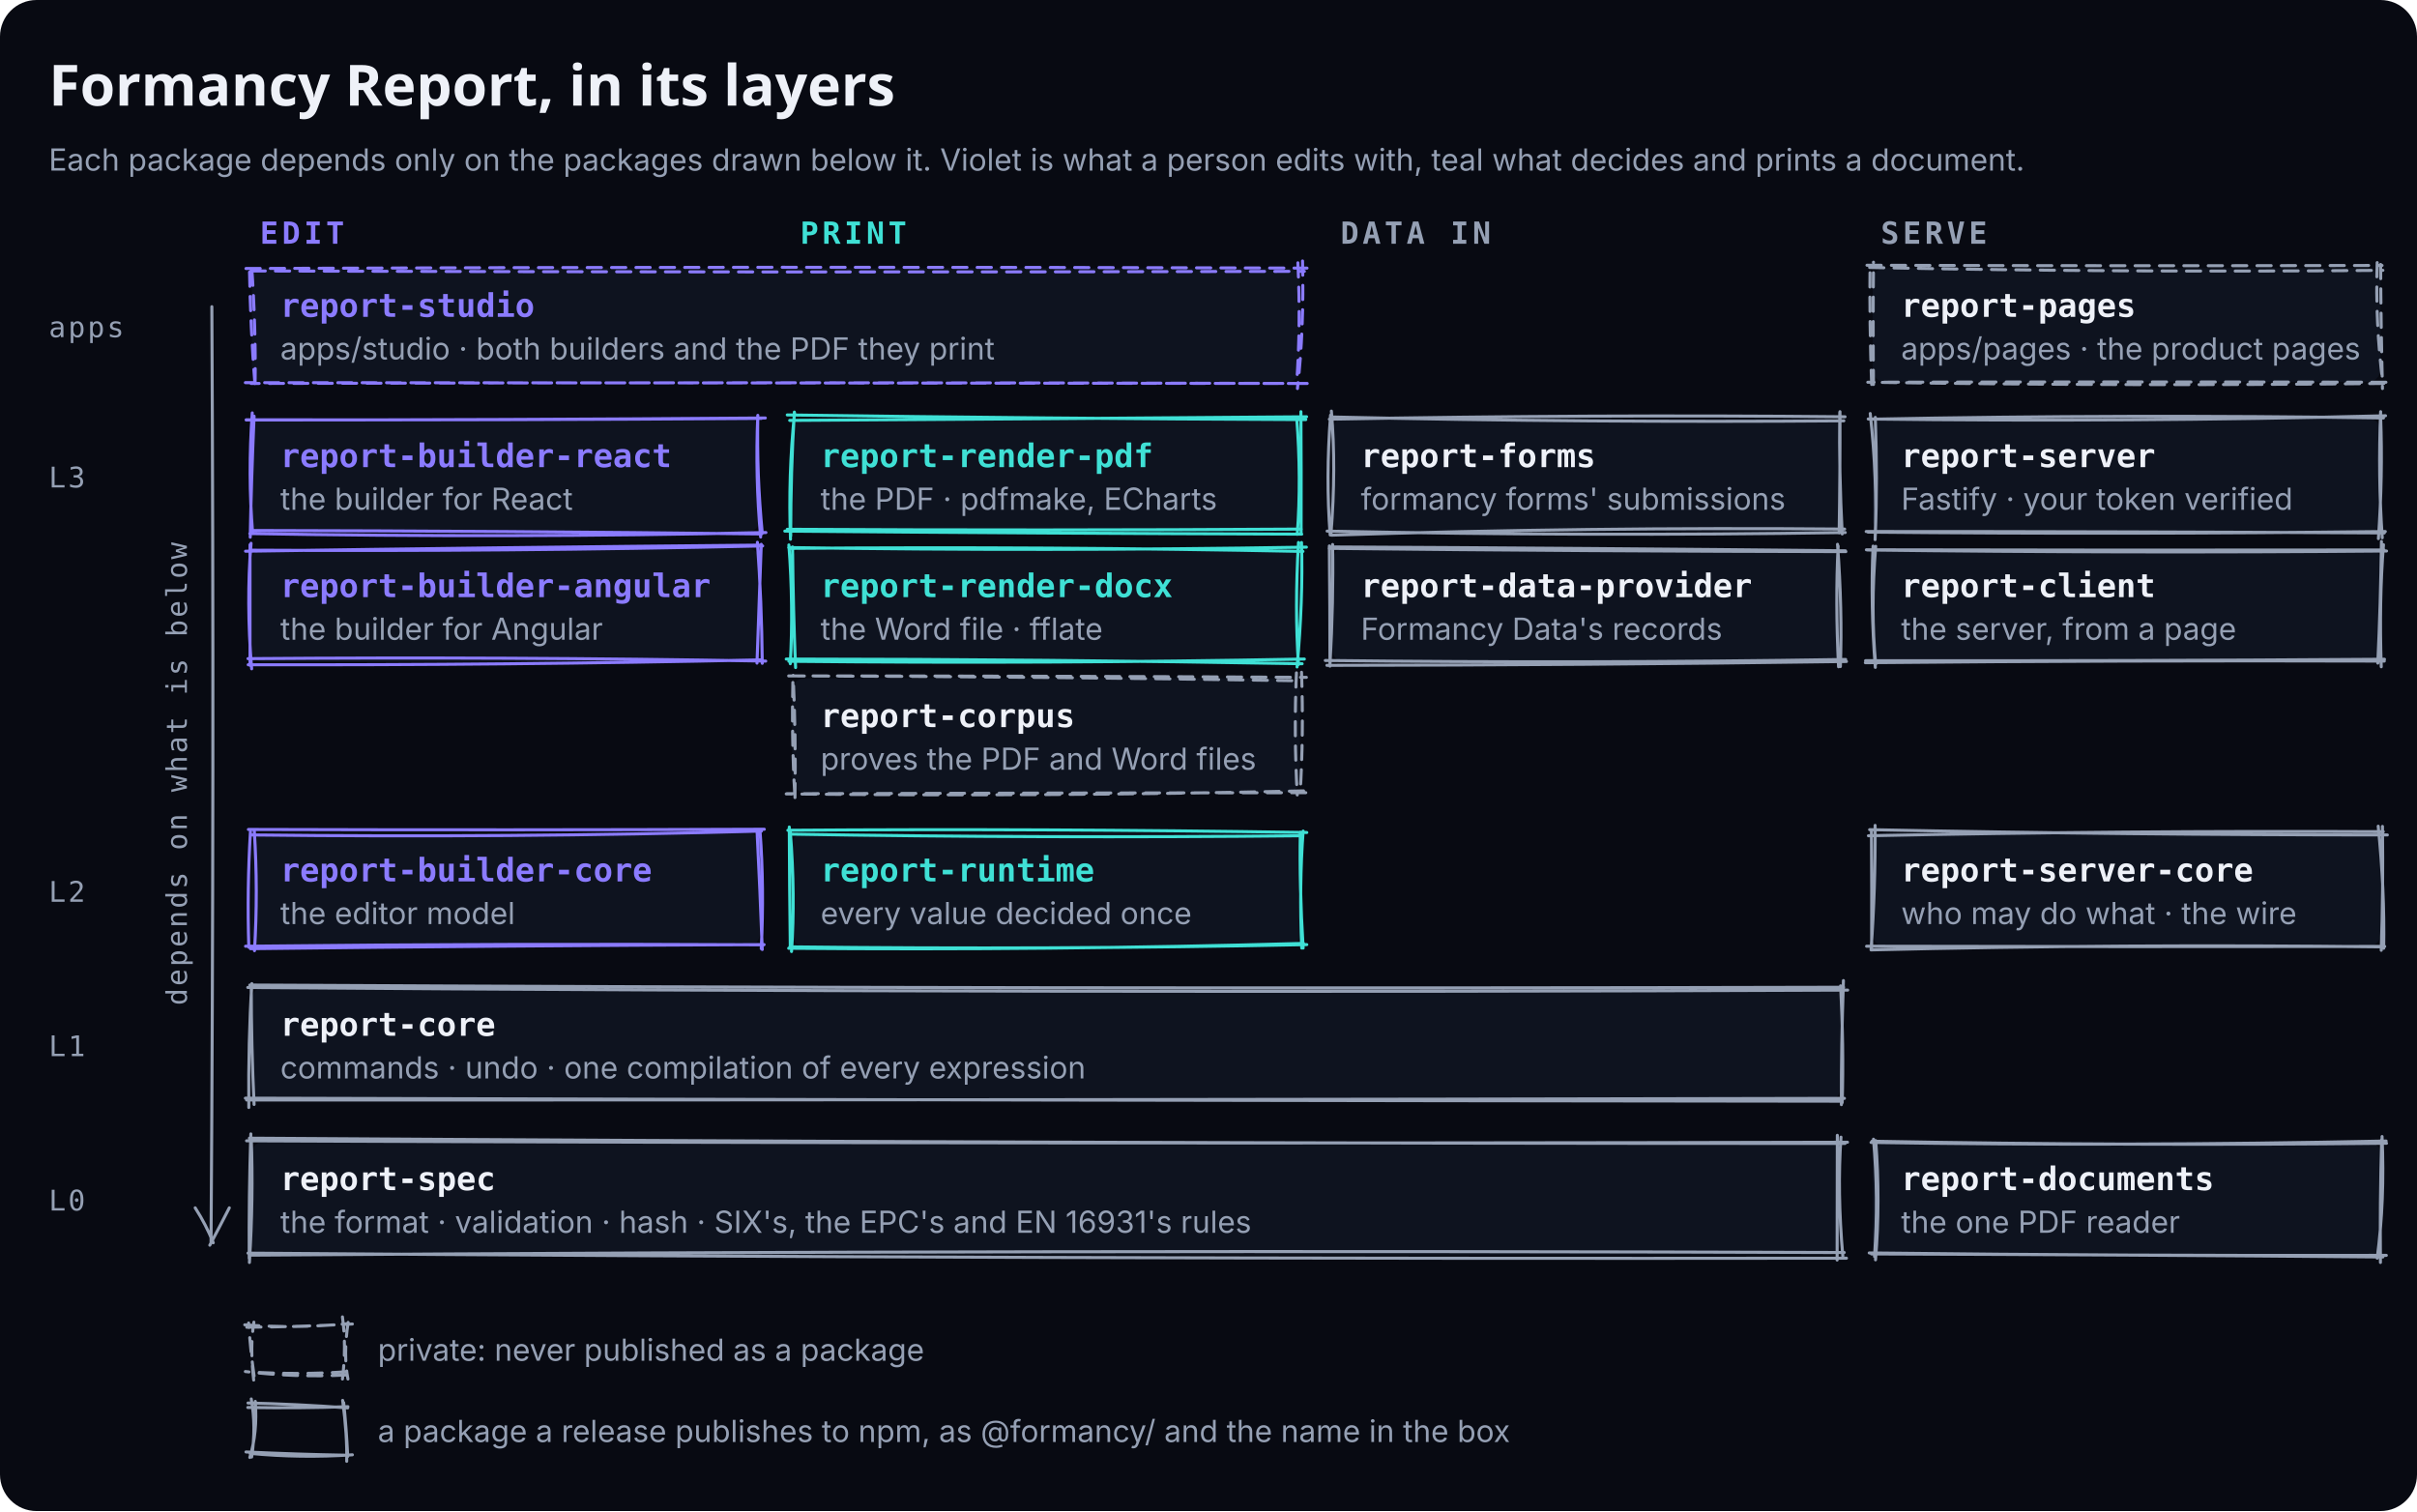
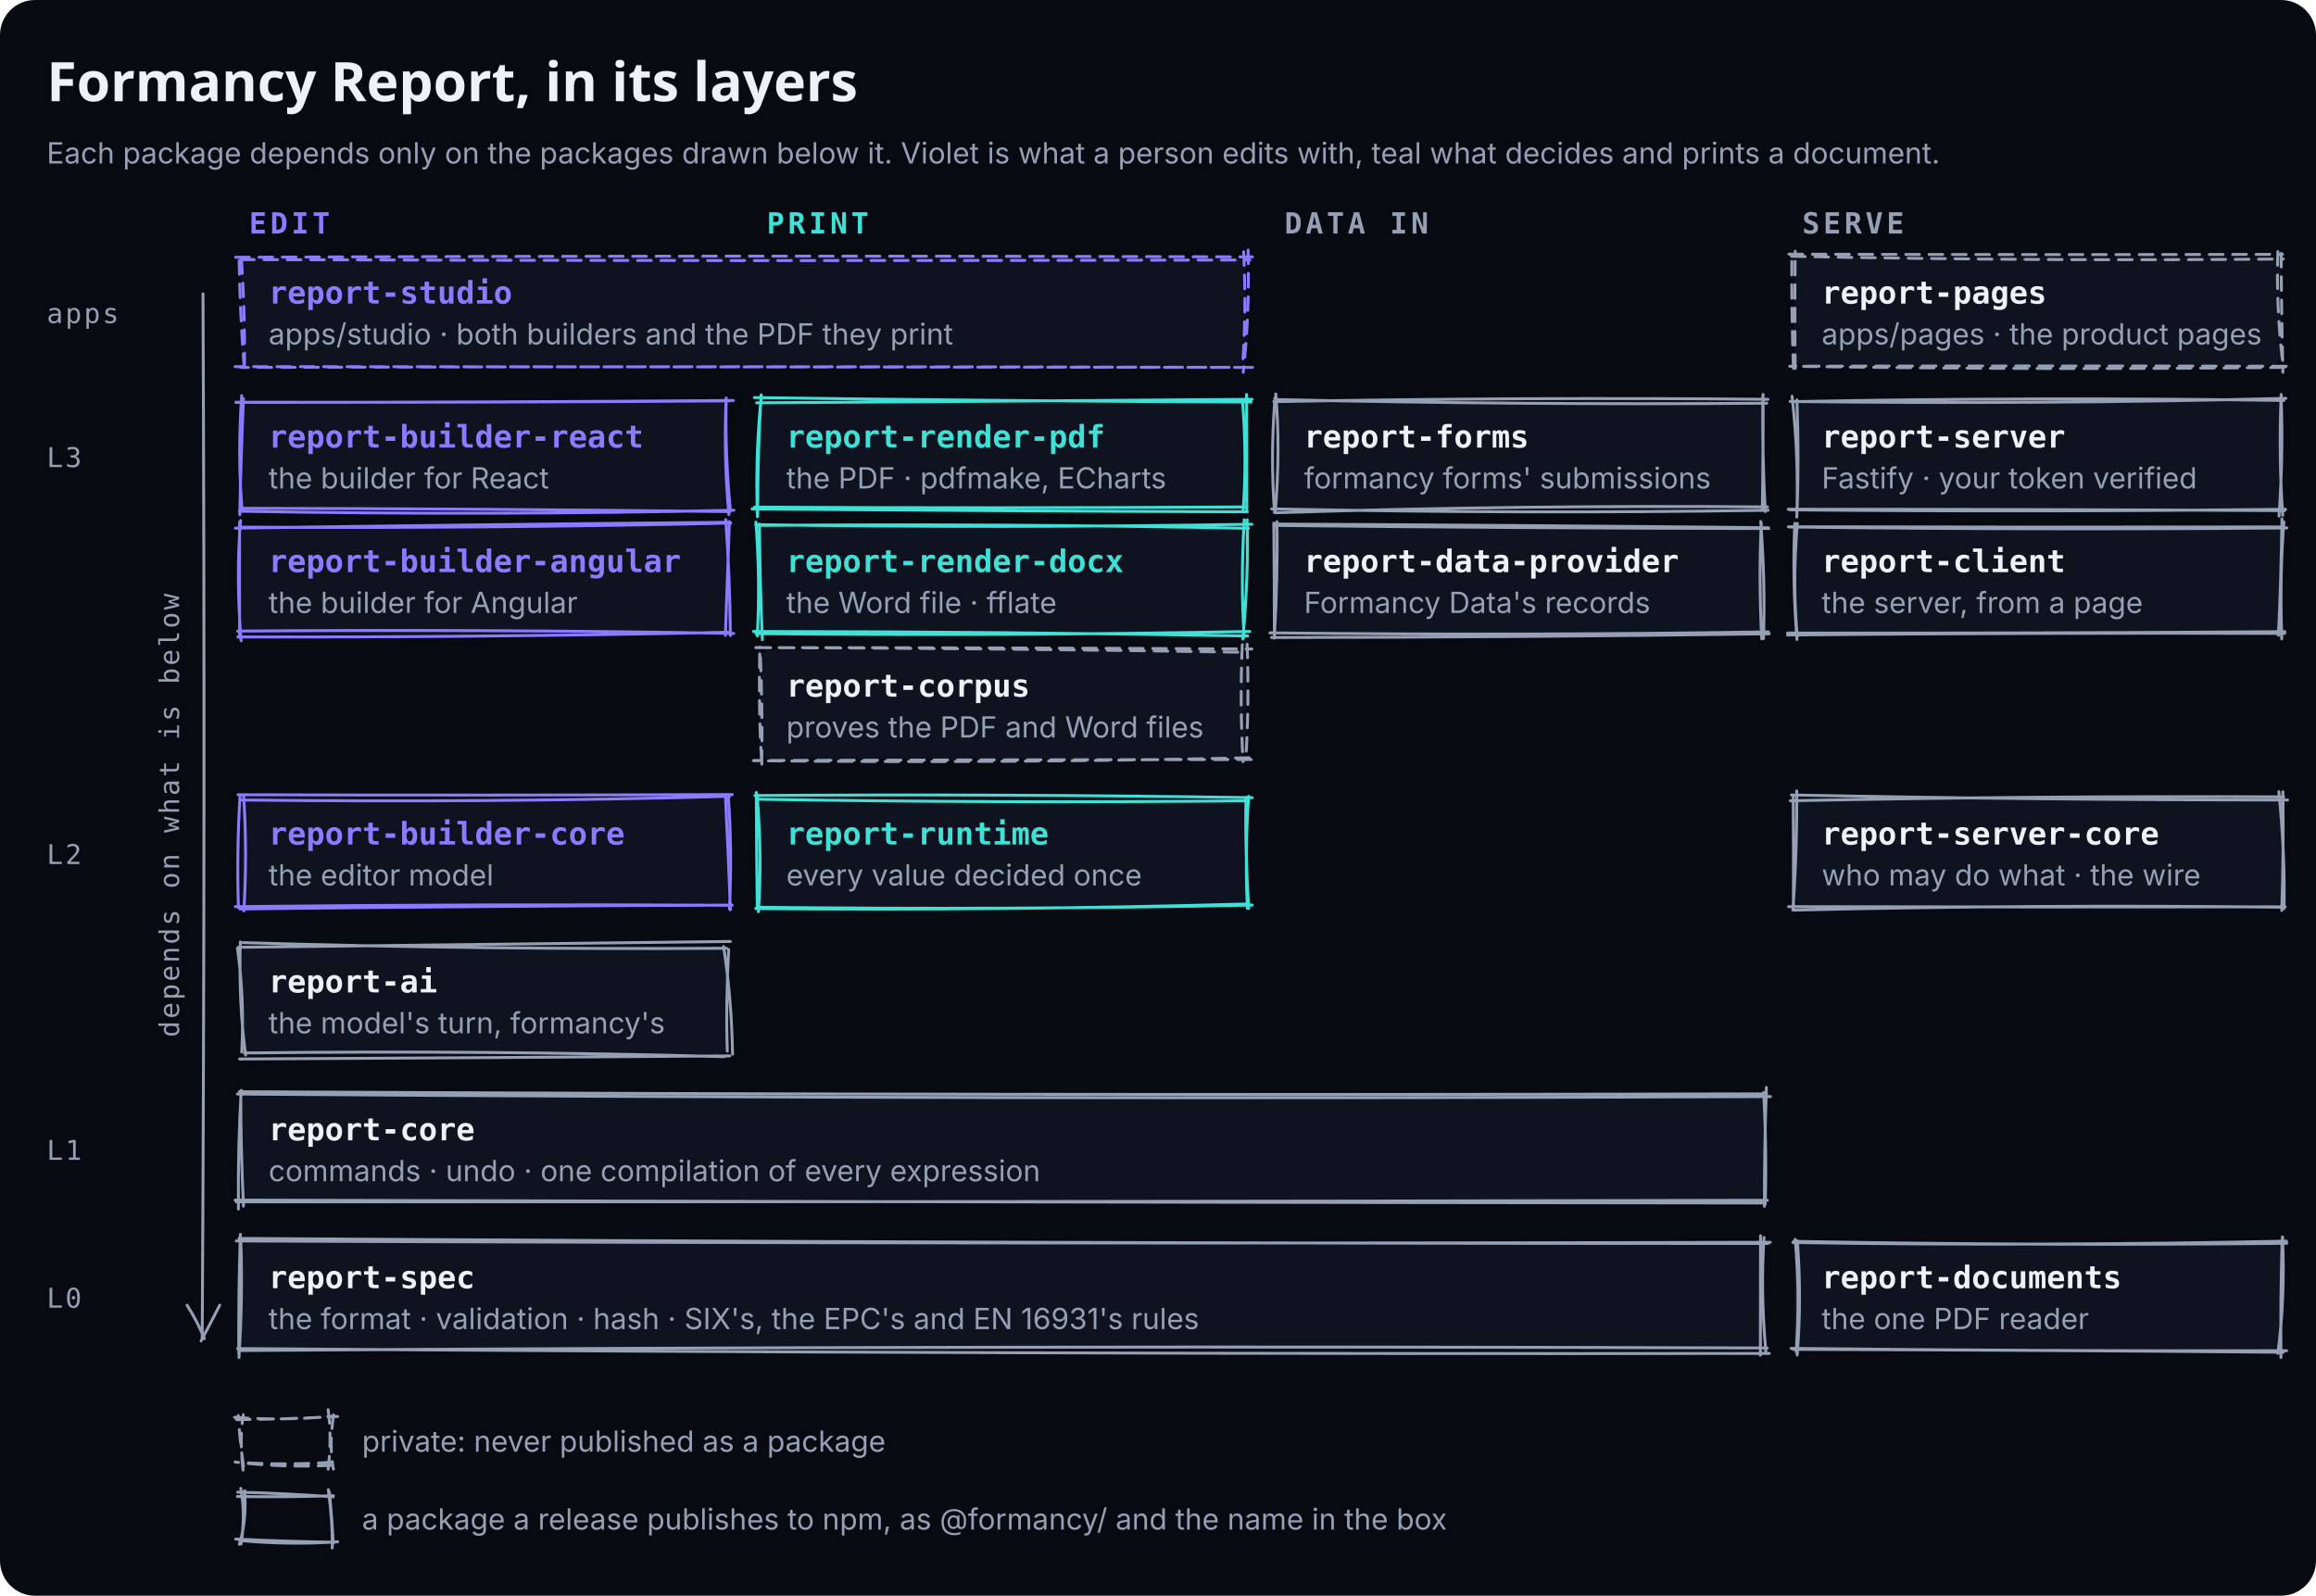
- <svg xmlns="http://www.w3.org/2000/svg" viewBox="0 0 1190 744" width="1190" height="744" role="img" aria-labelledby="title description">
+ <svg xmlns="http://www.w3.org/2000/svg" viewBox="0 0 1190 820" width="1190" height="820" role="img" aria-labelledby="title description">
  <style>
    /* The room's colours, each named as @formancy/themes/room.css names it (0034, narrowed by 0079): an image cannot
       import the room, so each is typed here, and scripts/architecture.test.mjs holds it to the installed room.css. */
    .fill-ground { fill: #080a12; }
    .fill-glass { fill: rgb(17 22 36 / 74%); }
    .fill-text { fill: #eef1f8; }
    .fill-muted { fill: #95a0b4; }
    .fill-client { fill: #8b7bff; }
    .fill-server { fill: #3fe0d5; }
    .stroke-muted { stroke: #95a0b4; }
    .stroke-client { stroke: #8b7bff; }
    .stroke-server { stroke: #3fe0d5; }
    .pen { fill: none; stroke-width: 1.5; stroke-linecap: round; stroke-linejoin: round; }
    /* What is private, never published as a package: the one rule that dashes. */
    .private { stroke-dasharray: 7 5; }
    .name { font: 600 16px 'IBM Plex Mono', ui-monospace, SFMono-Regular, Menlo, Consolas, monospace; }
    .says { font: 15px 'IBM Plex Sans', ui-sans-serif, system-ui, -apple-system, 'Segoe UI', sans-serif; }
    .heading { font: 700 28px Archivo, 'IBM Plex Sans', ui-sans-serif, system-ui, sans-serif; }
    .column { font: 600 15px 'IBM Plex Mono', ui-monospace, SFMono-Regular, Menlo, Consolas, monospace; letter-spacing: 0.12em; }
    .layer { font: 14px 'IBM Plex Mono', ui-monospace, SFMono-Regular, Menlo, Consolas, monospace; letter-spacing: 0.08em; }
  </style>
-   <rect class="fill-ground" x="0" y="0" width="1190" height="744" rx="18" />
+   <rect class="fill-ground" x="0" y="0" width="1190" height="820" rx="18" />
  <text class="heading fill-text" x="24" y="52">Formancy Report, in its layers</text>
  <text class="says fill-muted" x="24" y="84">Each package depends only on the packages drawn below it. Violet is what a person edits with, teal what decides and prints a document.</text>
  <text class="column fill-client" x="128" y="120">EDIT</text>
  <text class="column fill-server" x="394" y="120">PRINT</text>
  <text class="column fill-muted" x="660" y="120">DATA IN</text>
  <text class="column fill-muted" x="926" y="120">SERVE</text>
  <text class="layer fill-muted" x="24" y="166">apps</text>
  <text class="layer fill-muted" x="24" y="240">L3</text>
  <text class="layer fill-muted" x="24" y="444">L2</text>
-   <text class="layer fill-muted" x="24" y="520">L1</text>
-   <text class="layer fill-muted" x="24" y="596">L0</text>
-   <path class="pen stroke-muted" d="M104.3 151 Q105.5 379.6 103.9 611.5 M105 611.9 Q101.5 603.1 96.1 594.7 M103.3 613.1 Q107.8 604.7 112.9 594.7" />
-   <text class="layer fill-muted" transform="translate(92 381) rotate(-90)" text-anchor="middle">depends on what is below</text>
+   <text class="layer fill-muted" x="24" y="596">L1</text>
+   <text class="layer fill-muted" x="24" y="672">L0</text>
+   <path class="pen stroke-muted" d="M104.3 151 Q105.5 417.6 103.9 687.5 M105 687.9 Q101.5 679.1 96.1 670.7 M103.3 689.1 Q107.8 680.7 112.9 670.7" />
+   <text class="layer fill-muted" transform="translate(92 419) rotate(-90)" text-anchor="middle">depends on what is below</text>
  <g id="report-studio">
    <rect class="fill-glass" x="124" y="132" width="516" height="56" rx="6" />
    <path class="pen stroke-client private" d="M123.6 133.4 Q384.8 134.3 642.2 133.6 M641.3 128.5 Q642.1 162 638.8 191.3 M643.6 188.8 Q382.9 188.1 123.6 188.8 M125.5 188.9 Q123.3 162.1 122.8 131 M121.1 132.2 Q380.5 131.1 643.5 132 M639 129.4 Q640.5 160 638.4 188.9 M641.3 188.8 Q380.9 188.5 120.8 188.4 M125.6 188.5 Q126 161.5 123.9 131" />
    <text class="name fill-client" x="138" y="156">report-studio</text>
    <text class="says fill-muted" x="138" y="177">apps/studio · both builders and the PDF they print</text>
  </g>
  <g id="report-pages">
    <rect class="fill-glass" x="922" y="132" width="250" height="56" rx="6" />
    <path class="pen stroke-muted private" d="M919.2 130.6 Q1045.5 131 1172.8 130.7 M1170.4 129.3 Q1169.4 159 1173.2 188.8 M1173.7 188.8 Q1047.4 190.2 920.5 188.2 M922.4 189.3 Q922.1 160.9 922.4 129.1 M920.5 131.7 Q1049.2 134.3 1173.2 133.1 M1172.1 130.2 Q1172.2 158.7 1173 191.3 M1174.7 188.2 Q1047.3 187.9 919.6 188.2 M921.5 189.3 Q920.4 159.6 920.7 130.8" />
    <text class="name fill-text" x="936" y="156">report-pages</text>
    <text class="says fill-muted" x="936" y="177">apps/pages · the product pages</text>
  </g>
  <g id="report-builder-react">
    <rect class="fill-glass" x="124" y="206" width="250" height="56" rx="6" />
    <path class="pen stroke-client" d="M121.2 206.8 Q246.8 206.8 376.8 205.8 M373.1 204.5 Q371.8 235 374.5 264.4 M375 262.9 Q247.3 261.4 123.3 261.2 M124.4 262.7 Q122 233.4 124.2 203.3 M121.2 206.7 Q248.9 206.9 374.9 206 M373.1 205.4 Q372.5 233 375.3 262.6 M377.1 262.2 Q250.5 265 123 262.7 M123.2 264.5 Q123.7 237.1 125.1 204.9" />
    <text class="name fill-client" x="138" y="230">report-builder-react</text>
    <text class="says fill-muted" x="138" y="251">the builder for React</text>
  </g>
  <g id="report-builder-angular">
    <rect class="fill-glass" x="124" y="270" width="250" height="56" rx="6" />
    <path class="pen stroke-client" d="M123.3 270.9 Q249.5 271.6 375.5 268.8 M374.8 268 Q373.7 297.9 372.7 326.5 M374.4 324.9 Q249.5 327.6 122.2 327.3 M123.9 329.3 Q121.2 296.2 123.6 267.5 M120.9 271.4 Q247.9 269.5 374.4 268.4 M372.9 267 Q375 295.9 375.3 326.6 M377 325.5 Q250.4 323.3 122.1 324.3 M123.1 327.6 Q123.1 299.3 123.1 268.2" />
    <text class="name fill-client" x="138" y="294">report-builder-angular</text>
    <text class="says fill-muted" x="138" y="315">the builder for Angular</text>
  </g>
  <g id="report-render-pdf">
    <rect class="fill-glass" x="390" y="206" width="250" height="56" rx="6" />
    <path class="pen stroke-server" d="M387.6 204.3 Q516.1 206.1 642.9 206.6 M640.5 202.7 Q640.7 231.5 640.6 262.7 M640.9 263 Q514 262.6 386.4 261.5 M389.3 263.9 Q389.3 231.7 391.1 202.9 M388.8 207 Q515.2 206.2 643.3 205.2 M638.4 205.4 Q640.8 235.7 638.7 263.1 M640.7 260.5 Q513.2 261.3 387.6 260.6 M389.2 265.5 Q388 234 391.2 203.4" />
    <text class="name fill-server" x="404" y="230">report-render-pdf</text>
    <text class="says fill-muted" x="404" y="251">the PDF · pdfmake, ECharts</text>
  </g>
  <g id="report-render-docx">
    <rect class="fill-glass" x="390" y="270" width="250" height="56" rx="6" />
    <path class="pen stroke-server" d="M388.9 270 Q516.6 269 641.5 271.5 M640.8 267.1 Q641.6 295.9 638.6 328.4 M642.2 324.5 Q516.1 326.9 388.4 325.6 M389.1 326.8 Q390.7 298.4 388.4 268.3 M388.3 269.6 Q515.7 271.5 643.2 269.4 M639.3 267.1 Q637.4 299.7 639.3 327.2 M641.1 326.8 Q516 324.6 387.1 324.5 M391.7 328.7 Q390.5 300.7 390.2 269.3" />
    <text class="name fill-server" x="404" y="294">report-render-docx</text>
    <text class="says fill-muted" x="404" y="315">the Word file · fflate</text>
  </g>
  <g id="report-corpus">
    <rect class="fill-glass" x="390" y="334" width="250" height="56" rx="6" />
    <path class="pen stroke-muted private" d="M389 332.8 Q512.6 333.1 640.4 335.2 M640.8 331 Q641.9 361.7 640.1 390.9 M641.8 389.4 Q515.4 392.3 387.1 390.9 M391.4 392.7 Q391.9 361.9 390.5 332.5 M388.3 332.8 Q516 332.8 643.2 333.5 M638.3 331.3 Q637 361.3 638.7 391.4 M642.9 390.3 Q517.2 390.4 387.3 390.8 M391.3 391 Q389.7 364.1 390.4 333.2" />
    <text class="name fill-text" x="404" y="358">report-corpus</text>
    <text class="says fill-muted" x="404" y="379">proves the PDF and Word files</text>
  </g>
  <g id="report-forms">
    <rect class="fill-glass" x="656" y="206" width="250" height="56" rx="6" />
    <path class="pen stroke-muted" d="M654.5 206.4 Q783.8 204 908.4 205.2 M905.8 203.1 Q905.4 232.4 907 262.9 M908.5 262.2 Q783.4 264.2 653.4 261.5 M654.9 263.4 Q652.7 235.1 655.1 204.4 M655.4 205.3 Q782.7 208.2 907.8 207.2 M905.9 202.7 Q906 232.4 905.5 262.4 M908.2 260.5 Q782.8 259.4 655.5 263.5 M655.3 262.9 Q657.9 230.5 655.5 202.4" />
    <text class="name fill-text" x="670" y="230">report-forms</text>
    <text class="says fill-muted" x="670" y="251">formancy forms' submissions</text>
  </g>
  <g id="report-data-provider">
    <rect class="fill-glass" x="656" y="270" width="250" height="56" rx="6" />
    <path class="pen stroke-muted" d="M654.4 270 Q783.5 271.4 908.8 271.6 M905 268.9 Q903.6 296.2 905.2 328.3 M908.7 324.7 Q781.8 326.7 652.5 325.2 M654.8 327.5 Q656.6 295.6 656.1 268.1 M655.4 269.3 Q781.7 269.9 908.6 271.2 M904.7 268 Q907.1 300.3 906.1 328.2 M909.1 325.7 Q779.1 327.5 653.3 327.6 M654.8 328 Q654.8 298.5 654.5 268.8" />
    <text class="name fill-text" x="670" y="294">report-data-provider</text>
    <text class="says fill-muted" x="670" y="315">Formancy Data's records</text>
  </g>
  <g id="report-server">
    <rect class="fill-glass" x="922" y="206" width="250" height="56" rx="6" />
    <path class="pen stroke-muted" d="M919.8 206.3 Q1048.9 207.9 1174.5 204.7 M1172.1 205.5 Q1173.2 233.9 1171 265.2 M1173.9 262.4 Q1045.4 261.7 918.8 261.7 M923.2 265.7 Q924.4 236.1 920.8 203.6 M921.5 206.4 Q1047.4 203.9 1173.5 205.8 M1172.1 202.7 Q1170.8 234.8 1172.9 264.8 M1174.4 261.7 Q1046.1 263.2 919.7 262 M923.3 263.6 Q924.4 236.1 923.3 205.5" />
    <text class="name fill-text" x="936" y="230">report-server</text>
    <text class="says fill-muted" x="936" y="251">Fastify · your token verified</text>
  </g>
  <g id="report-client">
    <rect class="fill-glass" x="922" y="270" width="250" height="56" rx="6" />
    <path class="pen stroke-muted" d="M918.9 270.7 Q1044.4 271 1173.8 270.8 M1172.5 266.6 Q1172.1 297.5 1170.7 326.5 M1173.9 325.5 Q1046.6 325.1 918.4 326.3 M923.5 327.1 Q920.9 300.2 923.5 269 M919.4 270.8 Q1046.9 272.4 1175 271.3 M1173.5 268.2 Q1171.3 295.7 1172.4 328.3 M1174 324.6 Q1048 325.5 918.5 325.3 M923.3 328.6 Q920.9 297.9 922.2 268.9" />
    <text class="name fill-text" x="936" y="294">report-client</text>
    <text class="says fill-muted" x="936" y="315">the server, from a page</text>
  </g>
  <g id="report-builder-core">
    <rect class="fill-glass" x="124" y="410" width="250" height="56" rx="6" />
    <path class="pen stroke-client" d="M122.3 408.4 Q251.7 408.8 376.3 408.3 M372.7 408.5 Q374.2 438.1 375.3 467.5 M376.2 465.1 Q247.5 465.6 123.3 467.1 M125.3 468.1 Q127.1 438.9 125.2 408.9 M123.7 411.1 Q251.5 412.6 374.9 409.2 M374.2 409.2 Q376.3 437 374.8 467.1 M376.1 465.2 Q250.7 464.5 120.9 465.9 M122.5 466.4 Q121.6 437.3 123.3 409.6" />
    <text class="name fill-client" x="138" y="434">report-builder-core</text>
    <text class="says fill-muted" x="138" y="455">the editor model</text>
  </g>
  <g id="report-runtime">
    <rect class="fill-glass" x="390" y="410" width="250" height="56" rx="6" />
    <path class="pen stroke-server" d="M387.9 408.8 Q513.4 407.9 643.4 409.9 M640.2 409.7 Q639.7 435.8 641.6 466.8 M643.4 465.1 Q517.7 467.7 388.9 466.2 M389.1 466.6 Q388.7 436.2 388.6 407.2 M388.8 410.7 Q514.2 412.8 641.3 411.5 M641.6 409.2 Q639.6 435.7 640.9 466.8 M641.8 464.5 Q517.1 468 388.3 466.9 M389.7 468.5 Q391.6 440.9 389.1 409.4" />
    <text class="name fill-server" x="404" y="434">report-runtime</text>
    <text class="says fill-muted" x="404" y="455">every value decided once</text>
  </g>
  <g id="report-server-core">
    <rect class="fill-glass" x="922" y="410" width="250" height="56" rx="6" />
    <path class="pen stroke-muted" d="M919.9 411.5 Q1045.5 408.9 1173.4 409.5 M1170.9 406.8 Q1174.1 438 1173.6 466.9 M1172.9 466.2 Q1045.2 464.7 921.4 467.7 M921.2 467.7 Q923.4 437.5 923.2 406.4 M920.5 408.5 Q1048.1 411.1 1175.4 411.1 M1173 406.9 Q1173.4 438.9 1172.4 467.9 M1174.1 466 Q1045.1 466.2 919 465.9 M921.5 466.6 Q921.6 437.1 921.4 409.5" />
    <text class="name fill-text" x="936" y="434">report-server-core</text>
    <text class="says fill-muted" x="936" y="455">who may do what · the wire</text>
  </g>
+   <g id="report-ai">
+     <rect class="fill-glass" x="124" y="486" width="250" height="56" rx="6" />
+     <path class="pen stroke-muted" d="M122.4 486.8 Q251.1 485.3 375.3 483.8 M374.4 487.9 Q372.9 516.4 373.7 540.2 M375 542.6 Q246.6 543.6 123.1 544.2 M124.2 540.6 Q125.7 513.5 122 487.2 M124.9 484.4 Q249.8 488.1 373.3 487.3 M371.8 486.4 Q375.9 512.9 376.4 541.7 M372.2 543 Q249.6 539.6 125.6 541.1 M126.2 542.2 Q122.6 515.7 123.5 484" />
+     <text class="name fill-text" x="138" y="510">report-ai</text>
+     <text class="says fill-muted" x="138" y="531">the model's turn, formancy's</text>
+   </g>
  <g id="report-core">
-     <rect class="fill-glass" x="124" y="486" width="782" height="56" rx="6" />
-     <path class="pen stroke-muted" d="M122 486.2 Q516.4 489.2 909.7 487.5 M907.6 482.8 Q906.5 515.2 906.6 543.9 M906.5 542.2 Q513.5 541.8 120.8 540.7 M122.5 545.3 Q122.2 512.5 124 484.3 M123 485 Q514.3 487.1 907.7 486.1 M906.2 485.4 Q907.8 514.9 907 542.9 M908.1 540.8 Q515.7 541.7 121.4 541.6 M125.1 543.8 Q123.7 514.9 123.7 485" />
-     <text class="name fill-text" x="138" y="510">report-core</text>
-     <text class="says fill-muted" x="138" y="531">commands · undo · one compilation of every expression</text>
+     <rect class="fill-glass" x="124" y="562" width="782" height="56" rx="6" />
+     <path class="pen stroke-muted" d="M122 562.2 Q516.4 565.2 909.7 563.5 M907.6 558.8 Q906.5 591.2 906.6 619.9 M906.5 618.2 Q513.5 617.8 120.8 616.7 M122.5 621.3 Q122.2 588.5 124 560.3 M123 561 Q514.3 563.1 907.7 562.1 M906.2 561.4 Q907.8 590.9 907 618.9 M908.1 616.8 Q515.7 617.7 121.4 617.6 M125.1 619.8 Q123.7 590.9 123.7 561" />
+     <text class="name fill-text" x="138" y="586">report-core</text>
+     <text class="says fill-muted" x="138" y="607">commands · undo · one compilation of every expression</text>
  </g>
  <g id="report-spec">
-     <rect class="fill-glass" x="124" y="562" width="782" height="56" rx="6" />
-     <path class="pen stroke-muted" d="M122.8 560.4 Q517.5 563 908.4 563 M906.4 559.9 Q904.5 586.9 907.3 618.4 M908 616.7 Q515.3 615.3 123.5 618 M122.8 621.6 Q124.8 589.9 123.7 560.3 M121.4 561.7 Q514.3 563.4 909.6 562.4 M904.6 559 Q904.6 589.8 904.5 620.4 M909.1 619.5 Q513.8 620 122.1 617 M122.7 619.6 Q122.5 589 123.5 558.3" />
-     <text class="name fill-text" x="138" y="586">report-spec</text>
-     <text class="says fill-muted" x="138" y="607">the format · validation · hash · SIX's, the EPC's and EN 16931's rules</text>
+     <rect class="fill-glass" x="124" y="638" width="782" height="56" rx="6" />
+     <path class="pen stroke-muted" d="M122.8 636.4 Q517.5 639 908.4 639 M906.4 635.9 Q904.5 662.9 907.3 694.4 M908 692.7 Q515.3 691.3 123.5 694 M122.8 697.6 Q124.8 665.9 123.7 636.3 M121.4 637.7 Q514.3 639.4 909.6 638.4 M904.6 635 Q904.6 665.8 904.5 696.4 M909.1 695.5 Q513.8 696 122.1 693 M122.7 695.6 Q122.5 665 123.5 634.3" />
+     <text class="name fill-text" x="138" y="662">report-spec</text>
+     <text class="says fill-muted" x="138" y="683">the format · validation · hash · SIX's, the EPC's and EN 16931's rules</text>
  </g>
  <g id="report-documents">
-     <rect class="fill-glass" x="922" y="562" width="250" height="56" rx="6" />
-     <path class="pen stroke-muted" d="M921.7 561.9 Q1049.8 564.3 1175 562.9 M1172.8 559.6 Q1174.2 591 1170.4 619.5 M1173.2 618.9 Q1049.2 617.8 921.4 617.4 M922.9 618.7 Q925 589.2 922.4 560.9 M921.2 562.5 Q1046.7 564.5 1174.8 561.8 M1172.6 561 Q1171.7 593.2 1172 621.6 M1174.9 618.1 Q1048.1 618.4 920.3 616.9 M923.4 620.3 Q925.8 591.7 923.5 561.6" />
-     <text class="name fill-text" x="936" y="586">report-documents</text>
-     <text class="says fill-muted" x="936" y="607">the one PDF reader</text>
+     <rect class="fill-glass" x="922" y="638" width="250" height="56" rx="6" />
+     <path class="pen stroke-muted" d="M921.7 637.9 Q1049.8 640.3 1175 638.9 M1172.8 635.6 Q1174.2 667 1170.4 695.5 M1173.2 694.9 Q1049.2 693.8 921.4 693.4 M922.9 694.7 Q925 665.2 922.4 636.9 M921.2 638.5 Q1046.7 640.5 1174.8 637.8 M1172.6 637 Q1171.7 669.2 1172 697.6 M1174.9 694.1 Q1048.1 694.4 920.3 692.9 M923.4 696.3 Q925.8 667.7 923.5 637.6" />
+     <text class="name fill-text" x="936" y="662">report-documents</text>
+     <text class="says fill-muted" x="936" y="683">the one PDF reader</text>
  </g>
-   <path class="pen stroke-muted private" d="M120.5 652.3 Q144.8 654.2 170.5 651.8 M168.6 648.4 Q170.6 662.8 168.6 679 M170.5 677 Q145 678.3 120.8 675.3 M125.1 677.5 Q123.3 664.7 122.4 651.4 M121.5 653.5 Q148.1 653.3 173.5 651.9 M171.4 651.1 Q169 667.1 171.3 679 M170.6 675.4 Q147.1 677 123 675.5 M124.9 679.5 Q123 663.1 125 651" />
-   <text class="says fill-muted" x="186" y="670">private: never published as a package</text>
-   <path class="pen stroke-muted" d="M122 693 Q148.1 693.4 171.3 692.6 M169.2 690.6 Q170.5 702.6 171.2 717.1 M173.5 716.3 Q148 718 123.1 715.6 M123 717.6 Q126.8 705.4 125.7 690 M122.1 690.8 Q145.4 691.3 171.2 693.2 M168.7 689.5 Q171 706.6 170.7 719.5 M170.4 716.5 Q146.2 716.1 121.1 714.9 M123.9 717.4 Q126.2 702.5 123.7 688.8" />
-   <text class="says fill-muted" x="186" y="710">a package a release publishes to npm, as @formancy/ and the name in the box</text>
+   <path class="pen stroke-muted private" d="M120.5 728.3 Q144.8 730.2 170.5 727.8 M168.6 724.4 Q170.6 738.8 168.6 755 M170.5 753 Q145 754.3 120.8 751.3 M125.1 753.5 Q123.3 740.7 122.4 727.4 M121.5 729.5 Q148.1 729.3 173.5 727.9 M171.4 727.1 Q169 743.1 171.3 755 M170.6 751.4 Q147.1 753 123 751.5 M124.9 755.5 Q123 739.1 125 727" />
+   <text class="says fill-muted" x="186" y="746">private: never published as a package</text>
+   <path class="pen stroke-muted" d="M122 769 Q148.1 769.4 171.3 768.6 M169.2 766.6 Q170.5 778.6 171.2 793.1 M173.5 792.3 Q148 794 123.1 791.6 M123 793.6 Q126.8 781.4 125.7 766 M122.1 766.8 Q145.4 767.3 171.2 769.2 M168.7 765.5 Q171 782.6 170.7 795.5 M170.4 792.5 Q146.2 792.1 121.1 790.9 M123.9 793.4 Q126.2 778.5 123.7 764.8" />
+   <text class="says fill-muted" x="186" y="786">a package a release publishes to npm, as @formancy/ and the name in the box</text>
</svg>
